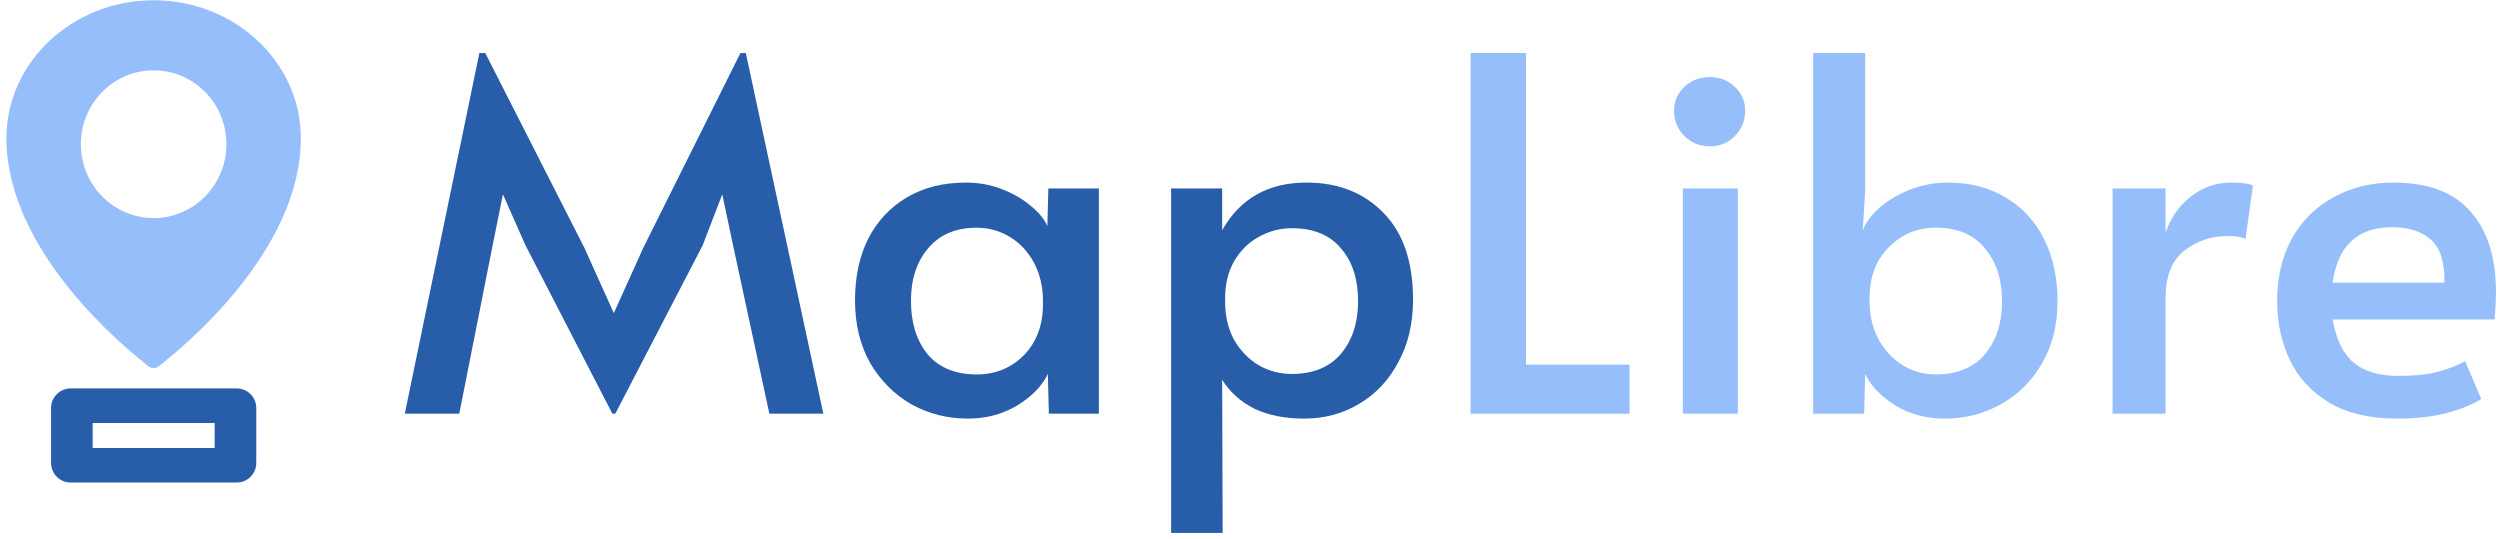
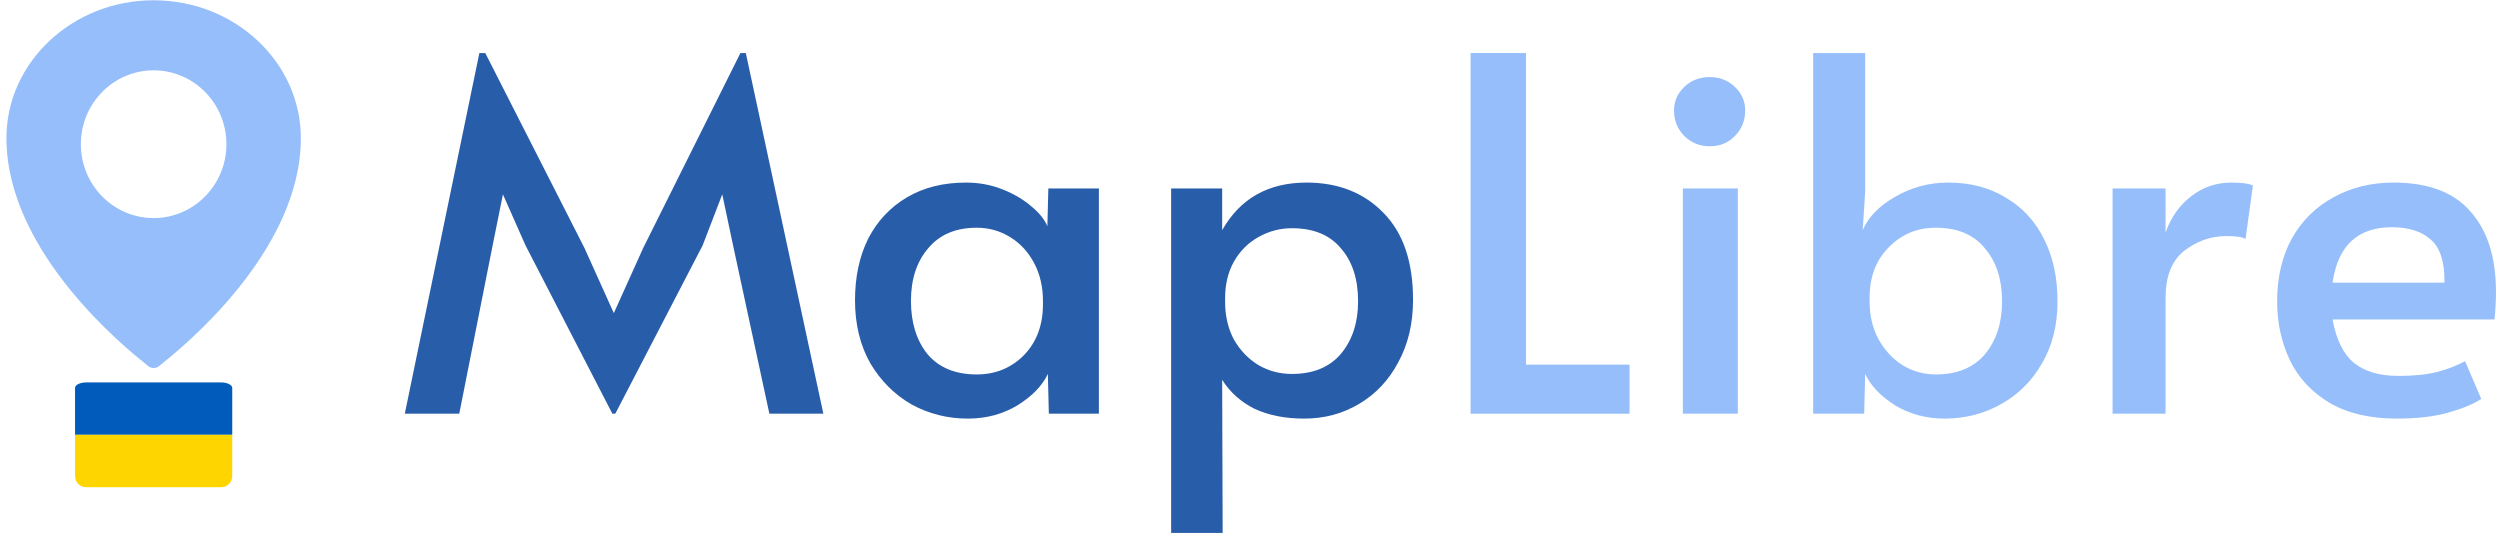
- <svg xmlns="http://www.w3.org/2000/svg" id="maplibre" width="353" height="76" viewBox="0 0 353 76" fill="none">
-   <path d="M74.201 34.649L71.014 27.443L69.559 34.649L64.848 58.414H57.157L67.688 7.489H68.52L82.515 34.995L86.672 44.21L90.829 34.995L104.548 7.489H105.31L116.257 58.414H108.636L103.509 34.649L101.984 27.443L99.213 34.649L86.88 58.414H86.465L74.201 34.649Z" fill="#285DAA" />
-   <path d="M136.664 59.106C133.8 59.106 131.144 58.437 128.696 57.097C126.294 55.712 124.354 53.772 122.876 51.277C121.444 48.737 120.728 45.781 120.728 42.409C120.728 39.083 121.352 36.173 122.599 33.679C123.892 31.185 125.717 29.245 128.072 27.859C130.428 26.473 133.199 25.78 136.387 25.78C138.234 25.78 139.966 26.104 141.583 26.75C143.2 27.397 144.562 28.205 145.671 29.175C146.779 30.099 147.518 31.023 147.888 31.947L148.026 26.612H155.163V58.414H148.096L147.957 52.801C147.172 54.464 145.74 55.942 143.661 57.236C141.583 58.483 139.25 59.106 136.664 59.106ZM137.911 52.871C140.544 52.871 142.761 51.97 144.562 50.169C146.364 48.321 147.264 45.919 147.264 42.963V42.478C147.264 40.492 146.849 38.714 146.017 37.143C145.186 35.573 144.054 34.349 142.622 33.471C141.19 32.593 139.62 32.155 137.911 32.155C134.955 32.155 132.668 33.125 131.052 35.065C129.435 36.958 128.627 39.429 128.627 42.478C128.627 45.573 129.412 48.09 130.982 50.03C132.599 51.924 134.908 52.871 137.911 52.871Z" fill="#285DAA" />
-   <path d="M165.364 26.612H172.57V32.501C175.11 28.021 179.082 25.78 184.487 25.78C188.967 25.78 192.593 27.212 195.364 30.076C198.136 32.894 199.521 36.981 199.521 42.34C199.521 45.665 198.829 48.598 197.443 51.139C196.103 53.679 194.256 55.642 191.9 57.028C189.591 58.414 187.004 59.106 184.14 59.106C181.461 59.106 179.129 58.645 177.142 57.721C175.202 56.751 173.678 55.388 172.57 53.633L172.639 75.25H165.364V26.612ZM182.408 52.801C185.41 52.801 187.72 51.855 189.337 49.961C190.953 48.021 191.761 45.55 191.761 42.547C191.761 39.406 190.953 36.912 189.337 35.065C187.766 33.171 185.457 32.224 182.408 32.224C180.745 32.224 179.175 32.64 177.697 33.471C176.265 34.256 175.11 35.411 174.232 36.935C173.401 38.413 172.985 40.145 172.985 42.132V42.617C172.985 44.603 173.401 46.381 174.232 47.952C175.11 49.476 176.265 50.677 177.697 51.554C179.129 52.386 180.699 52.801 182.408 52.801Z" fill="#285DAA" />
-   <path d="M207.644 7.489H215.473V51.485H230.093V58.413H207.644V7.489Z" fill="#95BEFA" />
-   <path d="M237.62 26.611H245.38V58.413H237.62V26.611ZM241.43 20.653C239.999 20.653 238.798 20.168 237.828 19.198C236.858 18.228 236.373 17.027 236.373 15.595C236.373 14.302 236.858 13.193 237.828 12.269C238.798 11.345 239.999 10.884 241.43 10.884C242.816 10.884 243.994 11.345 244.964 12.269C245.934 13.193 246.419 14.302 246.419 15.595C246.419 17.027 245.934 18.228 244.964 19.198C244.04 20.168 242.862 20.653 241.43 20.653Z" fill="#95BEFA" />
-   <path d="M274.585 59.106C271.999 59.106 269.666 58.482 267.588 57.235C265.555 55.942 264.147 54.464 263.361 52.801L263.223 58.413H256.017V7.489H263.361V27.096L263.015 32.501C263.8 30.653 265.324 29.082 267.588 27.789C269.897 26.45 272.391 25.78 275.07 25.78C278.211 25.78 280.937 26.496 283.246 27.928C285.602 29.314 287.403 31.276 288.65 33.817C289.897 36.311 290.521 39.221 290.521 42.547C290.521 45.919 289.782 48.852 288.304 51.346C286.872 53.84 284.932 55.757 282.484 57.097C280.082 58.436 277.449 59.106 274.585 59.106ZM273.338 52.87C276.341 52.87 278.65 51.923 280.267 50.03C281.883 48.09 282.692 45.595 282.692 42.547C282.692 39.452 281.883 36.958 280.267 35.064C278.696 33.124 276.387 32.154 273.338 32.154C270.706 32.154 268.488 33.078 266.687 34.925C264.886 36.727 263.985 39.106 263.985 42.062V42.547C263.985 44.533 264.401 46.311 265.232 47.882C266.11 49.452 267.241 50.676 268.627 51.554C270.059 52.431 271.629 52.87 273.338 52.87Z" fill="#95BEFA" />
-   <path d="M298.294 26.611H305.777V32.847C306.516 30.722 307.717 29.013 309.38 27.72C311.042 26.427 312.936 25.78 315.061 25.78C316.539 25.78 317.555 25.919 318.109 26.196L317.07 33.748C316.654 33.471 315.754 33.332 314.368 33.332C312.197 33.332 310.211 34.025 308.41 35.41C306.654 36.796 305.777 39.013 305.777 42.062V58.413H298.294V26.611Z" fill="#95BEFA" />
-   <path d="M338.436 59.106C334.648 59.106 331.484 58.367 328.944 56.889C326.403 55.365 324.533 53.355 323.332 50.861C322.131 48.321 321.53 45.549 321.53 42.547C321.53 39.175 322.223 36.219 323.609 33.678C325.041 31.138 327.004 29.198 329.498 27.858C331.992 26.473 334.81 25.78 337.951 25.78C342.847 25.78 346.473 27.142 348.829 29.868C351.231 32.547 352.431 36.334 352.431 41.23C352.431 42.478 352.362 43.771 352.224 45.11H329.36C329.868 47.928 330.861 49.96 332.339 51.208C333.863 52.455 335.965 53.078 338.644 53.078C340.861 53.078 342.685 52.893 344.117 52.524C345.549 52.154 346.866 51.646 348.067 51L350.353 56.335C349.198 57.074 347.628 57.72 345.642 58.275C343.655 58.829 341.254 59.106 338.436 59.106ZM345.157 39.914C345.203 37.05 344.579 35.041 343.286 33.886C341.993 32.685 340.145 32.085 337.743 32.085C332.893 32.085 330.099 34.695 329.36 39.914H345.157Z" fill="#95BEFA" />
-   <path fill-rule="evenodd" clip-rule="evenodd" d="M0.909 19.51C0.909 8.774 10.233 0.039 21.695 0.039C33.156 0.039 42.48 8.774 42.48 19.51C42.48 35.643 25.482 49.264 22.811 51.405C22.645 51.538 22.534 51.627 22.486 51.669C22.263 51.864 21.979 51.963 21.695 51.963C21.41 51.963 21.126 51.864 20.903 51.669C20.855 51.627 20.744 51.538 20.578 51.405C17.908 49.265 0.909 35.644 0.909 19.51ZM21.694 30.792C27.37 30.792 31.971 26.122 31.971 20.361C31.971 14.6 27.37 9.93 21.694 9.93C16.019 9.93 11.418 14.6 11.418 20.361C11.418 26.122 16.019 30.792 21.694 30.792Z" fill="#95BEFA" />
-   <path fill-rule="evenodd" clip-rule="evenodd" d="M9.98 54.843C8.45 54.843 7.209 56.084 7.209 57.615V65.364C7.209 66.895 8.45 68.136 9.98 68.136H33.416C34.946 68.136 36.187 66.895 36.187 65.364V57.615C36.187 56.084 34.946 54.843 33.416 54.843H9.98ZM30.313 59.726H13.083V63.253H30.313V59.726Z" fill="#285DAA" />
+ <svg xmlns="http://www.w3.org/2000/svg" id="maplibre" width="353" height="76" viewBox="0 0 353 76" fill="none" version="1.1">
+   <defs id="defs903" />
+   <path d="M74.201 34.649L71.014 27.443L69.559 34.649L64.848 58.414H57.157L67.688 7.489H68.52L82.515 34.995L86.672 44.21L90.829 34.995L104.548 7.489H105.31L116.257 58.414H108.636L103.509 34.649L101.984 27.443L99.213 34.649L86.88 58.414H86.465L74.201 34.649Z" fill="#285DAA" id="path880" />
+   <path d="M136.664 59.106C133.8 59.106 131.144 58.437 128.696 57.097C126.294 55.712 124.354 53.772 122.876 51.277C121.444 48.737 120.728 45.781 120.728 42.409C120.728 39.083 121.352 36.173 122.599 33.679C123.892 31.185 125.717 29.245 128.072 27.859C130.428 26.473 133.199 25.78 136.387 25.78C138.234 25.78 139.966 26.104 141.583 26.75C143.2 27.397 144.562 28.205 145.671 29.175C146.779 30.099 147.518 31.023 147.888 31.947L148.026 26.612H155.163V58.414H148.096L147.957 52.801C147.172 54.464 145.74 55.942 143.661 57.236C141.583 58.483 139.25 59.106 136.664 59.106ZM137.911 52.871C140.544 52.871 142.761 51.97 144.562 50.169C146.364 48.321 147.264 45.919 147.264 42.963V42.478C147.264 40.492 146.849 38.714 146.017 37.143C145.186 35.573 144.054 34.349 142.622 33.471C141.19 32.593 139.62 32.155 137.911 32.155C134.955 32.155 132.668 33.125 131.052 35.065C129.435 36.958 128.627 39.429 128.627 42.478C128.627 45.573 129.412 48.09 130.982 50.03C132.599 51.924 134.908 52.871 137.911 52.871Z" fill="#285DAA" id="path882" />
+   <path d="M165.364 26.612H172.57V32.501C175.11 28.021 179.082 25.78 184.487 25.78C188.967 25.78 192.593 27.212 195.364 30.076C198.136 32.894 199.521 36.981 199.521 42.34C199.521 45.665 198.829 48.598 197.443 51.139C196.103 53.679 194.256 55.642 191.9 57.028C189.591 58.414 187.004 59.106 184.14 59.106C181.461 59.106 179.129 58.645 177.142 57.721C175.202 56.751 173.678 55.388 172.57 53.633L172.639 75.25H165.364V26.612ZM182.408 52.801C185.41 52.801 187.72 51.855 189.337 49.961C190.953 48.021 191.761 45.55 191.761 42.547C191.761 39.406 190.953 36.912 189.337 35.065C187.766 33.171 185.457 32.224 182.408 32.224C180.745 32.224 179.175 32.64 177.697 33.471C176.265 34.256 175.11 35.411 174.232 36.935C173.401 38.413 172.985 40.145 172.985 42.132V42.617C172.985 44.603 173.401 46.381 174.232 47.952C175.11 49.476 176.265 50.677 177.697 51.554C179.129 52.386 180.699 52.801 182.408 52.801Z" fill="#285DAA" id="path884" />
+   <path d="M207.644 7.489H215.473V51.485H230.093V58.413H207.644V7.489Z" fill="#95BEFA" id="path886" />
+   <path d="M237.62 26.611H245.38V58.413H237.62V26.611ZM241.43 20.653C239.999 20.653 238.798 20.168 237.828 19.198C236.858 18.228 236.373 17.027 236.373 15.595C236.373 14.302 236.858 13.193 237.828 12.269C238.798 11.345 239.999 10.884 241.43 10.884C242.816 10.884 243.994 11.345 244.964 12.269C245.934 13.193 246.419 14.302 246.419 15.595C246.419 17.027 245.934 18.228 244.964 19.198C244.04 20.168 242.862 20.653 241.43 20.653Z" fill="#95BEFA" id="path888" />
+   <path d="M274.585 59.106C271.999 59.106 269.666 58.482 267.588 57.235C265.555 55.942 264.147 54.464 263.361 52.801L263.223 58.413H256.017V7.489H263.361V27.096L263.015 32.501C263.8 30.653 265.324 29.082 267.588 27.789C269.897 26.45 272.391 25.78 275.07 25.78C278.211 25.78 280.937 26.496 283.246 27.928C285.602 29.314 287.403 31.276 288.65 33.817C289.897 36.311 290.521 39.221 290.521 42.547C290.521 45.919 289.782 48.852 288.304 51.346C286.872 53.84 284.932 55.757 282.484 57.097C280.082 58.436 277.449 59.106 274.585 59.106ZM273.338 52.87C276.341 52.87 278.65 51.923 280.267 50.03C281.883 48.09 282.692 45.595 282.692 42.547C282.692 39.452 281.883 36.958 280.267 35.064C278.696 33.124 276.387 32.154 273.338 32.154C270.706 32.154 268.488 33.078 266.687 34.925C264.886 36.727 263.985 39.106 263.985 42.062V42.547C263.985 44.533 264.401 46.311 265.232 47.882C266.11 49.452 267.241 50.676 268.627 51.554C270.059 52.431 271.629 52.87 273.338 52.87Z" fill="#95BEFA" id="path890" />
+   <path d="M298.294 26.611H305.777V32.847C306.516 30.722 307.717 29.013 309.38 27.72C311.042 26.427 312.936 25.78 315.061 25.78C316.539 25.78 317.555 25.919 318.109 26.196L317.07 33.748C316.654 33.471 315.754 33.332 314.368 33.332C312.197 33.332 310.211 34.025 308.41 35.41C306.654 36.796 305.777 39.013 305.777 42.062V58.413H298.294V26.611Z" fill="#95BEFA" id="path892" />
+   <path d="M338.436 59.106C334.648 59.106 331.484 58.367 328.944 56.889C326.403 55.365 324.533 53.355 323.332 50.861C322.131 48.321 321.53 45.549 321.53 42.547C321.53 39.175 322.223 36.219 323.609 33.678C325.041 31.138 327.004 29.198 329.498 27.858C331.992 26.473 334.81 25.78 337.951 25.78C342.847 25.78 346.473 27.142 348.829 29.868C351.231 32.547 352.431 36.334 352.431 41.23C352.431 42.478 352.362 43.771 352.224 45.11H329.36C329.868 47.928 330.861 49.96 332.339 51.208C333.863 52.455 335.965 53.078 338.644 53.078C340.861 53.078 342.685 52.893 344.117 52.524C345.549 52.154 346.866 51.646 348.067 51L350.353 56.335C349.198 57.074 347.628 57.72 345.642 58.275C343.655 58.829 341.254 59.106 338.436 59.106ZM345.157 39.914C345.203 37.05 344.579 35.041 343.286 33.886C341.993 32.685 340.145 32.085 337.743 32.085C332.893 32.085 330.099 34.695 329.36 39.914H345.157Z" fill="#95BEFA" id="path894" />
+   <path fill-rule="evenodd" clip-rule="evenodd" d="M0.909 19.51C0.909 8.774 10.233 0.039 21.695 0.039C33.156 0.039 42.48 8.774 42.48 19.51C42.48 35.643 25.482 49.264 22.811 51.405C22.645 51.538 22.534 51.627 22.486 51.669C22.263 51.864 21.979 51.963 21.695 51.963C21.41 51.963 21.126 51.864 20.903 51.669C20.855 51.627 20.744 51.538 20.578 51.405C17.908 49.265 0.909 35.644 0.909 19.51ZM21.694 30.792C27.37 30.792 31.971 26.122 31.971 20.361C31.971 14.6 27.37 9.93 21.694 9.93C16.019 9.93 11.418 14.6 11.418 20.361C11.418 26.122 16.019 30.792 21.694 30.792Z" fill="#95BEFA" id="path896" />
+   <path style="fill:#005bbb;stroke-width:1" d="m 12.166,53.998 a 1.57,0.785 0 0 0 -1.57,0.785 v 6.613 h 22.197 v -6.613 a 1.57,0.785 0 0 0 -1.57,-0.785 z" id="rect957" />
+   <path style="fill:#ffd500;stroke-width:1" d="M 10.596 61.396 L 10.596 67.227 A 1.57 1.57 0 0 0 12.166 68.797 A 1.57 1.57 0 0 0 12.184 68.795 L 12.184 68.797 L 31.223 68.797 A 1.57 1.57 0 0 0 32.793 67.227 L 32.793 61.396 L 10.596 61.396 z " id="rect959" />
</svg>
